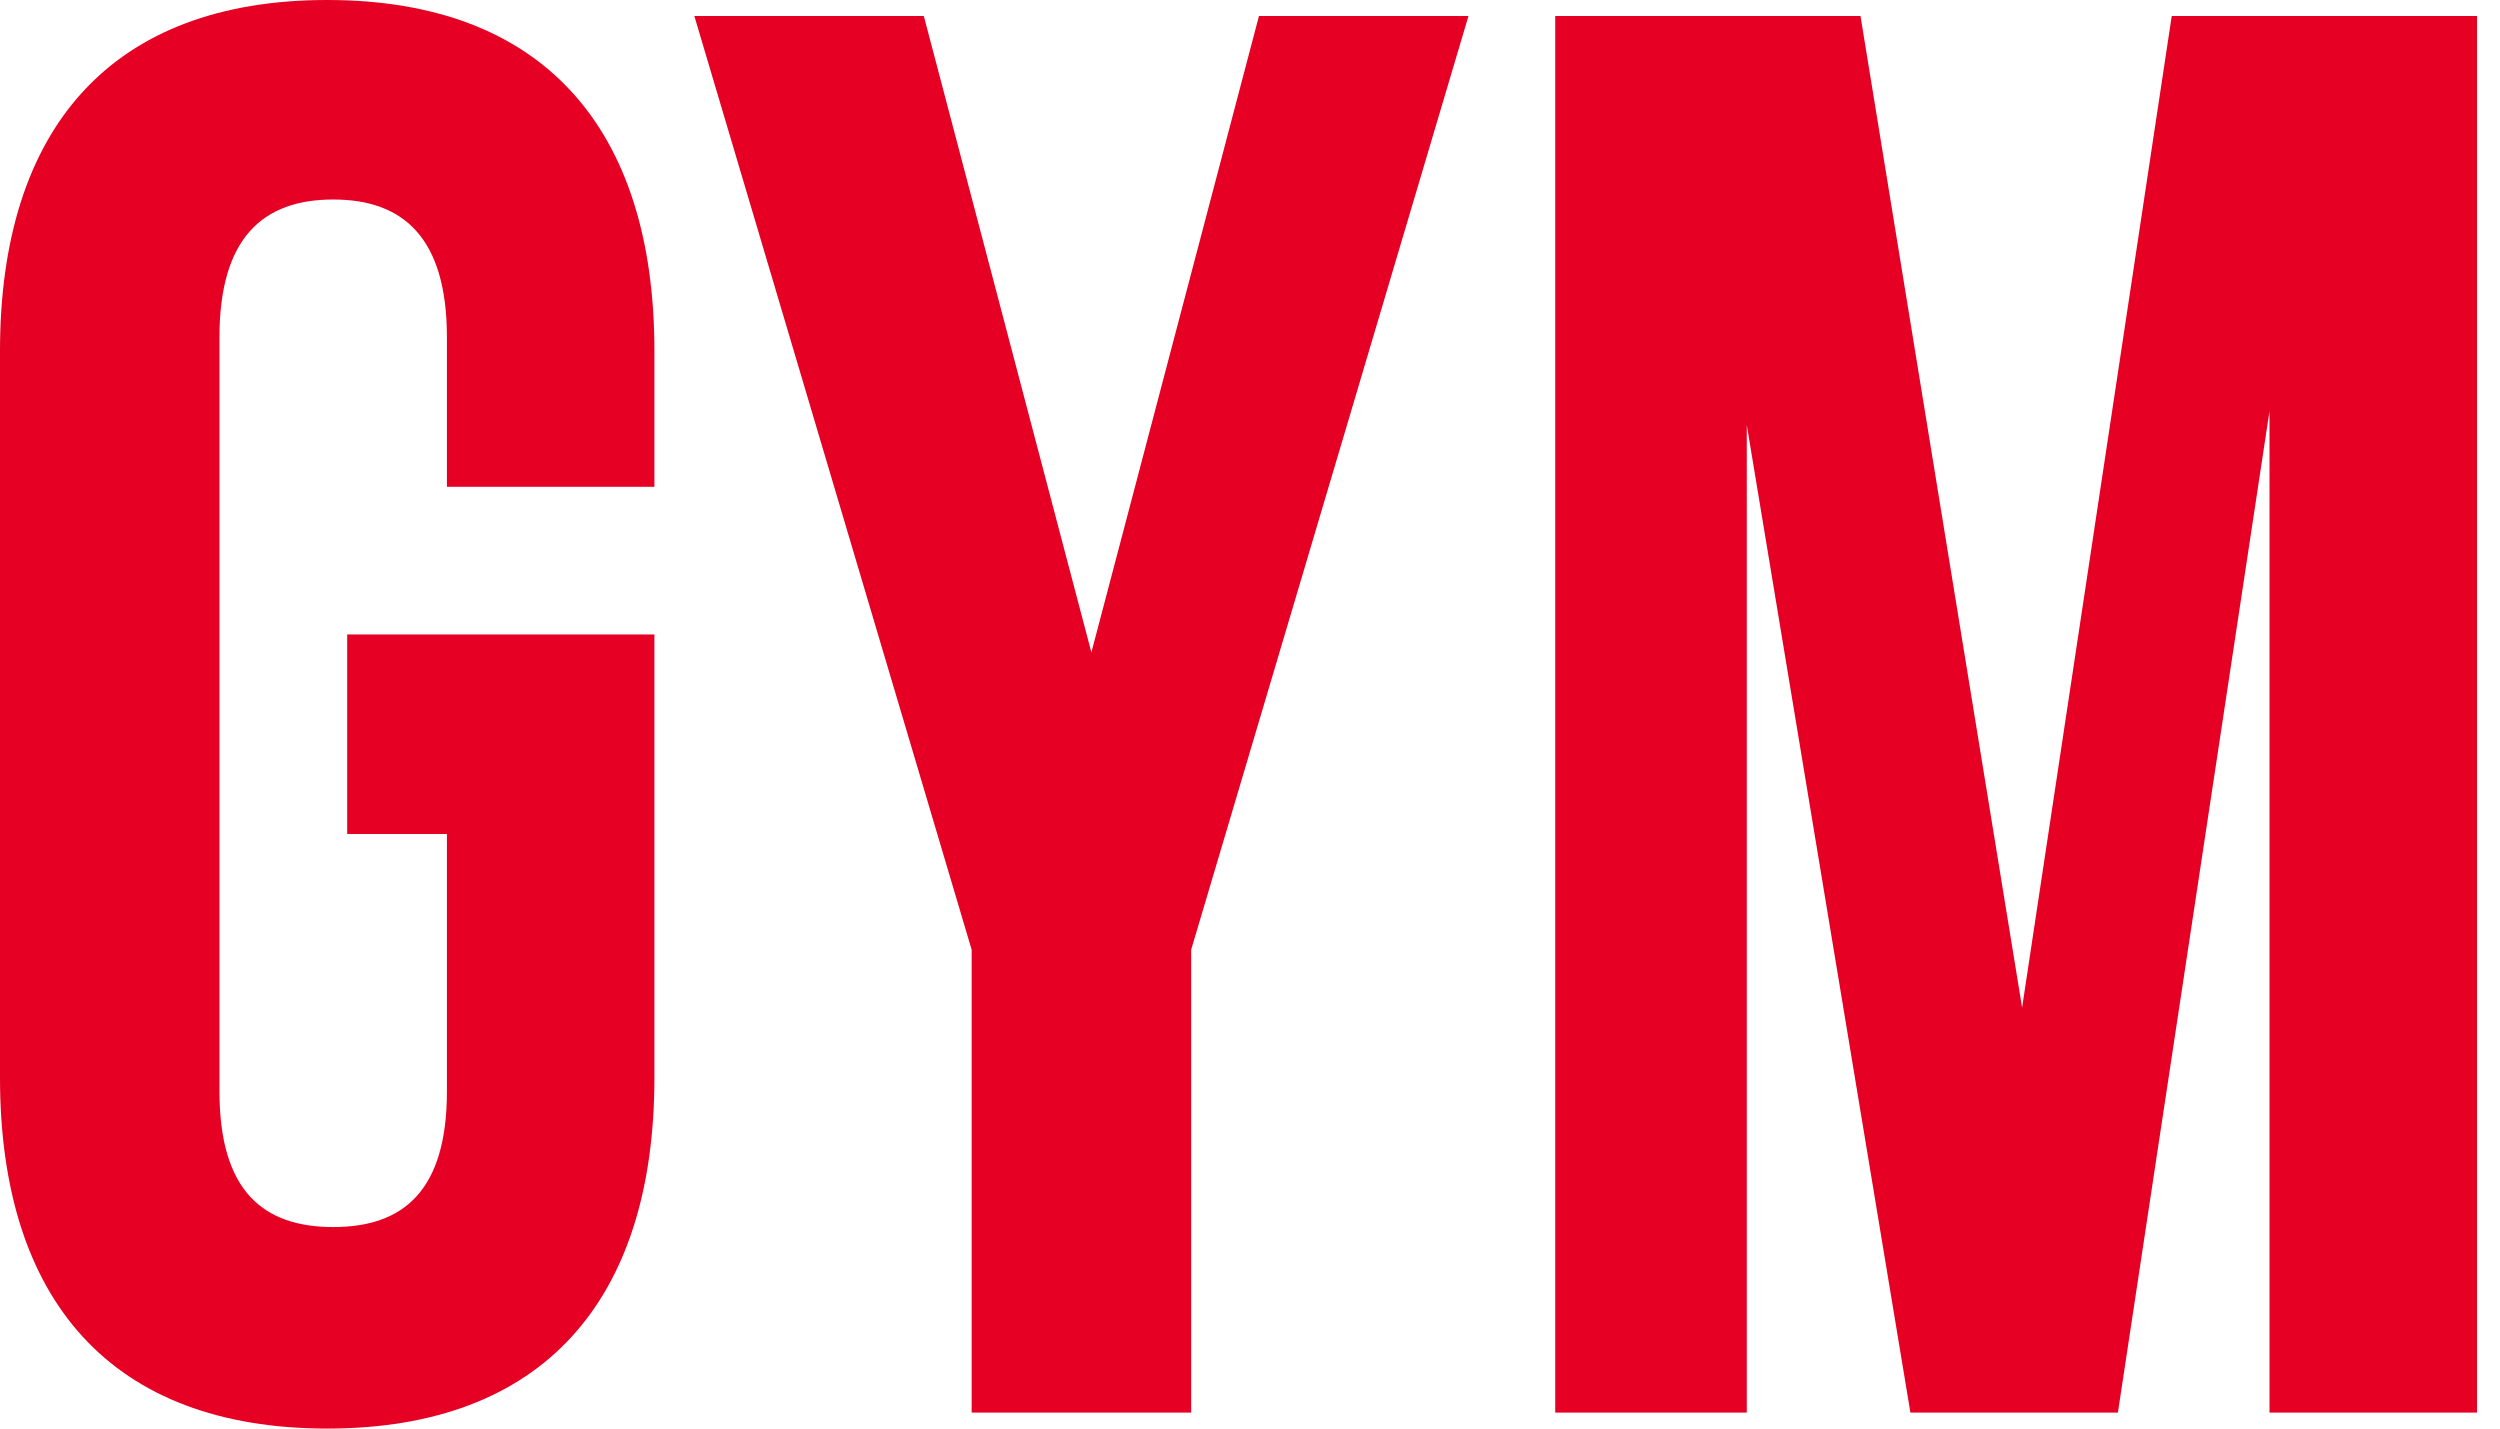
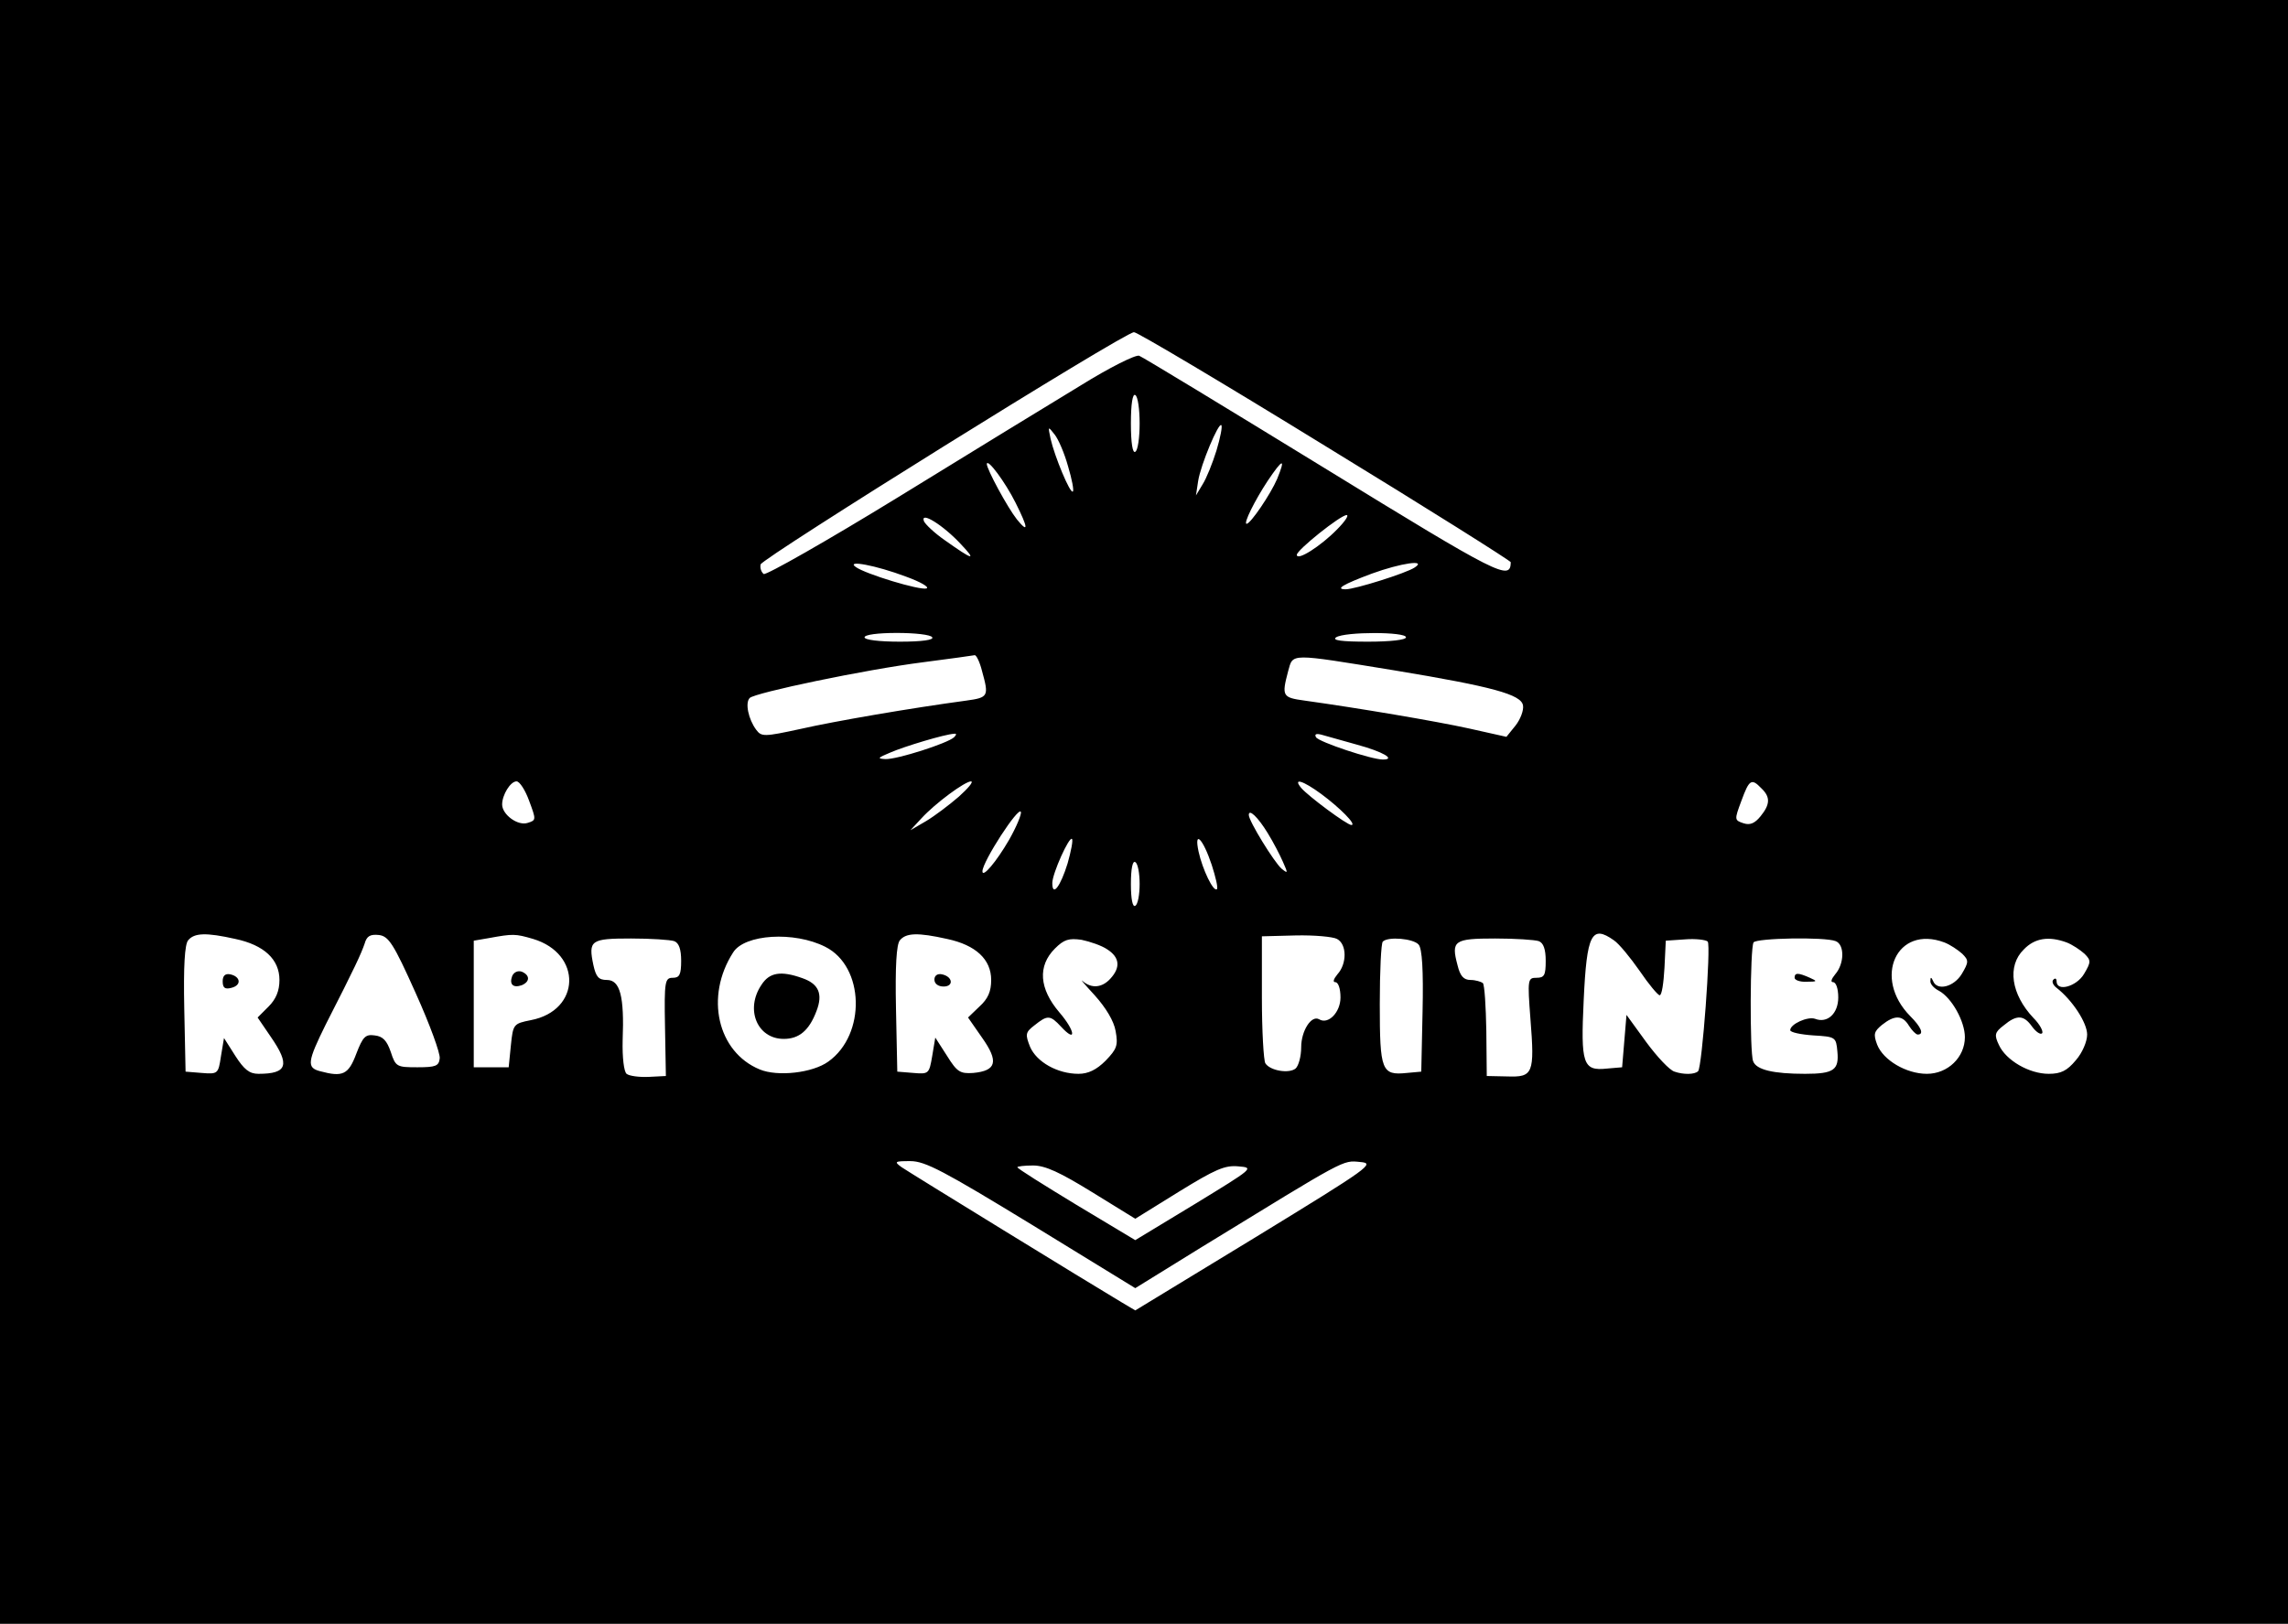
- <svg xmlns="http://www.w3.org/2000/svg" width="56" height="32" viewBox="0 0 56 32" fill="none">
-   <path d="M7.777 18.682V14.212H14.659V24.134C14.659 29.14 12.156 32 7.33 32C2.503 32 0 29.14 0 24.134V7.866C0 2.86 2.503 0 7.33 0C12.156 0 14.659 2.86 14.659 7.866V10.905H10.011V7.553C10.011 5.318 9.028 4.469 7.464 4.469C5.899 4.469 4.916 5.318 4.916 7.553V24.447C4.916 26.682 5.899 27.486 7.464 27.486C9.028 27.486 10.011 26.682 10.011 24.447V18.682H7.777Z" fill="#E60023" />
-   <path d="M21.765 31.642V21.274L15.553 0.358H20.693L24.447 14.614L28.201 0.358H32.894L26.682 21.274V31.642H21.765Z" fill="#E60023" />
-   <path d="M41.675 0.358L45.295 22.57L48.647 0.358H55.485V31.642H50.837V9.207L47.441 31.642H42.793L39.128 9.52V31.642H34.837V0.358H41.675Z" fill="#E60023" />
+ <svg xmlns="http://www.w3.org/2000/svg" version="1.0" width="524pt" height="372pt" viewBox="0 0 524 372" preserveAspectRatio="xMidYMid meet">
+   <g transform="translate(0,372) scale(0.1,-0.1)" fill="#000000" stroke="none">
+     <path d="M0 1860 l0 -1860 2620 0 2620 0 0 1860 0 1860 -2620 0 -2620 0 0 -1860z m3034 839 c234 -143 426 -264 426 -267 -1 -43 -25 -31 -427 216 -225 138 -416 254 -424 257 -8 3 -68 -27 -134 -68 -66 -40 -254 -155 -418 -256 -163 -100 -302 -179 -308 -176 -5 4 -9 13 -7 22 3 14 832 531 855 532 6 1 203 -116 437 -260z m-424 51 c0 -32 -4 -62 -10 -65 -6 -4 -10 20 -10 65 0 45 4 69 10 65 6 -3 10 -33 10 -65z m176 -62 c-9 -29 -23 -64 -32 -78 l-15 -25 5 33 c6 38 47 135 53 128 3 -2 -2 -28 -11 -58z m-340 -36 c9 -30 14 -56 11 -58 -6 -6 -42 81 -51 121 -6 29 -6 29 9 10 9 -11 23 -44 31 -73z m-120 -84 c29 -58 30 -71 3 -38 -22 28 -69 115 -69 127 1 14 42 -41 66 -89z m599 55 c-15 -35 -61 -103 -70 -103 -8 0 19 54 48 98 35 52 42 54 22 5z m-725 -149 c38 -40 29 -38 -37 9 -23 16 -44 36 -47 43 -9 24 44 -9 84 -52z m862 33 c-37 -38 -92 -73 -92 -58 0 11 100 91 114 91 6 0 -4 -15 -22 -33z m-987 -108 c33 -12 54 -24 47 -27 -15 -5 -140 33 -162 49 -24 17 46 4 115 -22z m1165 21 c-19 -13 -137 -50 -158 -50 -25 0 -7 11 60 36 66 24 127 33 98 14z m-1105 -160 c4 -6 -23 -10 -74 -10 -47 0 -81 4 -81 10 0 6 31 10 74 10 41 0 78 -4 81 -10z m1085 0 c0 -6 -36 -10 -87 -10 -61 0 -83 3 -73 10 20 13 160 13 160 0z m-971 -77 c16 -58 15 -61 -36 -68 -126 -17 -301 -47 -380 -65 -83 -18 -89 -18 -101 -2 -18 24 -26 62 -15 73 12 12 264 65 398 82 61 8 113 15 117 16 4 1 12 -16 17 -36z m946 1 c223 -37 289 -55 293 -80 2 -11 -6 -32 -17 -46 l-21 -26 -85 19 c-77 17 -255 47 -377 64 -51 7 -53 10 -38 67 12 42 -1 42 245 2z m-1010 -153 c-15 -14 -131 -51 -157 -50 -20 1 -18 3 11 15 32 14 125 42 146 43 6 1 6 -2 0 -8z m923 -17 c59 -16 90 -34 59 -34 -26 0 -146 40 -153 51 -4 7 0 9 12 6 11 -3 47 -13 82 -23z m-1896 -129 c16 -43 16 -44 -3 -50 -23 -8 -59 19 -59 42 0 22 19 53 33 53 7 0 20 -20 29 -45z m984 10 c-22 -19 -55 -44 -75 -56 l-36 -21 25 27 c32 35 100 85 114 85 6 -1 -7 -16 -28 -35z m830 6 c42 -31 82 -71 69 -71 -10 0 -99 66 -115 85 -20 24 4 17 46 -14z m1008 13 c21 -20 20 -37 -2 -64 -13 -16 -24 -21 -39 -16 -21 7 -21 8 -5 51 18 49 23 53 46 29z m-1723 -118 c-29 -50 -61 -88 -61 -72 0 22 83 150 88 136 2 -5 -10 -34 -27 -64z m592 16 c13 -21 28 -50 35 -66 12 -27 12 -28 -3 -16 -17 15 -75 109 -75 123 0 15 21 -5 43 -41z m-458 -70 c-16 -52 -35 -78 -35 -45 0 22 39 108 45 101 3 -2 -2 -28 -10 -56z m330 -3 c9 -28 15 -53 12 -56 -8 -7 -33 45 -42 86 -11 51 10 30 30 -30z m-165 -44 c0 -24 -4 -47 -10 -50 -6 -4 -10 15 -10 50 0 35 4 54 10 50 6 -3 10 -26 10 -50z m-2071 -126 c66 -14 101 -47 101 -94 0 -25 -8 -44 -25 -61 l-25 -25 30 -44 c45 -65 38 -85 -28 -85 -21 0 -33 10 -53 41 l-26 41 -7 -42 c-6 -40 -7 -41 -44 -38 l-37 3 -3 144 c-2 97 1 148 9 157 14 17 41 18 108 3z m413 -124 c32 -71 57 -139 55 -150 -2 -17 -9 -20 -51 -20 -47 0 -50 1 -61 35 -9 26 -18 36 -37 38 -21 3 -27 -3 -42 -42 -18 -48 -31 -54 -83 -40 -31 8 -29 22 13 107 68 133 81 162 89 185 5 18 13 22 33 20 22 -3 33 -19 84 -133z m269 124 c113 -34 109 -164 -5 -186 -40 -8 -41 -9 -46 -58 l-5 -50 -40 0 -40 0 0 145 0 145 35 6 c55 10 60 10 101 -2z m669 -18 c90 -45 94 -201 7 -263 -36 -26 -116 -35 -157 -18 -97 40 -126 167 -61 268 26 42 140 49 211 13z m279 18 c66 -14 101 -47 101 -94 0 -26 -7 -43 -27 -61 l-26 -25 32 -46 c39 -55 33 -76 -20 -81 -30 -2 -37 2 -60 39 l-27 42 -7 -42 c-7 -41 -8 -42 -43 -39 l-37 3 -3 144 c-2 97 1 148 9 157 14 17 41 18 108 3z m893 0 c23 -12 23 -57 1 -81 -9 -11 -11 -18 -5 -18 7 0 12 -15 12 -35 0 -34 -28 -63 -49 -50 -18 10 -41 -27 -41 -64 0 -21 -6 -43 -13 -49 -15 -12 -58 -5 -69 12 -4 6 -8 74 -8 151 l0 140 77 2 c43 1 86 -3 95 -8z m634 -3 c12 -8 38 -40 59 -70 21 -31 42 -56 46 -56 5 0 9 28 11 63 l3 62 44 3 c24 2 48 -1 52 -5 8 -8 -13 -289 -22 -297 -8 -8 -34 -8 -54 -1 -11 3 -40 34 -65 68 l-45 62 -5 -60 -5 -60 -35 -3 c-55 -6 -60 11 -53 157 7 151 18 173 69 137z m-2152 -2 c11 -4 16 -19 16 -45 0 -32 -4 -39 -19 -39 -18 0 -20 -7 -18 -112 l2 -113 -39 -2 c-22 -1 -45 2 -51 7 -6 5 -10 37 -9 77 4 101 -6 138 -36 138 -19 0 -25 7 -31 34 -12 57 -6 61 86 61 46 0 90 -3 99 -6z m992 -19 c28 -18 31 -41 7 -67 -19 -21 -43 -23 -63 -6 -8 7 4 -7 27 -32 26 -29 44 -59 48 -82 6 -33 3 -41 -23 -68 -21 -21 -40 -30 -62 -30 -48 0 -96 27 -111 62 -11 28 -11 33 10 49 30 24 36 24 61 -3 36 -39 33 -10 -4 33 -46 54 -50 106 -10 146 21 21 32 24 61 20 19 -4 46 -13 59 -22z m713 11 c8 -9 11 -59 9 -152 l-3 -139 -33 -3 c-58 -6 -62 5 -62 158 0 75 3 140 7 143 12 12 70 7 82 -7z m275 8 c11 -4 16 -19 16 -45 0 -33 -3 -39 -21 -39 -20 0 -21 -3 -14 -94 10 -126 6 -134 -53 -132 l-47 1 -1 103 c-1 56 -4 106 -8 110 -4 3 -17 7 -28 7 -16 0 -24 9 -30 34 -15 56 -8 61 86 61 46 0 91 -3 100 -6z m680 0 c21 -8 20 -52 -1 -76 -9 -11 -11 -18 -5 -18 7 0 12 -15 12 -35 0 -37 -25 -60 -53 -49 -17 6 -57 -12 -57 -26 0 -5 24 -10 53 -12 51 -3 52 -4 55 -37 4 -42 -8 -51 -74 -51 -72 0 -112 9 -119 29 -8 20 -7 259 1 272 6 10 163 13 188 3z m249 -3 c13 -5 31 -17 41 -26 15 -15 15 -19 -1 -46 -18 -30 -57 -40 -66 -16 -4 9 -6 9 -6 0 -1 -7 8 -17 20 -23 29 -16 59 -70 59 -106 0 -46 -39 -84 -87 -84 -47 0 -100 31 -114 67 -9 24 -7 30 11 45 29 23 47 23 62 -2 7 -11 16 -20 20 -20 15 0 8 17 -17 42 -87 88 -31 210 78 169z m280 0 c13 -5 31 -17 41 -26 15 -15 15 -19 -1 -46 -17 -29 -63 -42 -63 -17 0 6 -3 8 -7 4 -5 -4 -1 -13 7 -19 36 -28 70 -80 70 -107 0 -16 -11 -42 -26 -59 -20 -24 -34 -31 -62 -31 -45 0 -98 31 -114 66 -11 23 -10 29 11 45 30 25 46 24 65 -3 9 -12 19 -19 23 -15 3 4 -5 20 -20 35 -51 54 -61 119 -22 157 25 26 57 31 98 16z m-2371 -646 l238 -146 152 94 c333 204 322 199 363 195 35 -3 24 -11 -239 -172 l-276 -168 -32 19 c-69 41 -484 296 -503 309 -18 13 -16 14 20 14 34 0 77 -23 277 -145z m139 74 l99 -61 100 62 c83 51 105 61 136 58 37 -3 35 -4 -99 -86 l-137 -83 -135 81 c-74 45 -135 83 -135 86 0 2 16 4 36 4 28 0 62 -16 135 -61z" />
+     <path d="M510 1472 c0 -15 5 -19 20 -15 24 6 21 26 -3 31 -11 2 -17 -3 -17 -16z" />
+     <path d="M1173 1484 c-7 -19 2 -28 22 -21 19 8 19 23 0 31 -9 3 -18 -1 -22 -10z" />
+     <path d="M1744 1464 c-38 -56 -10 -124 51 -124 35 0 58 19 75 64 15 39 5 62 -32 75 -50 18 -76 13 -94 -15z" />
+     <path d="M2140 1476 c0 -10 9 -16 21 -16 24 0 21 23 -4 28 -10 2 -17 -3 -17 -12z" />
+     <path d="M4110 1480 c0 -5 12 -10 28 -9 24 0 25 1 7 9 -27 12 -35 12 -35 0z" />
+   </g>
</svg>
